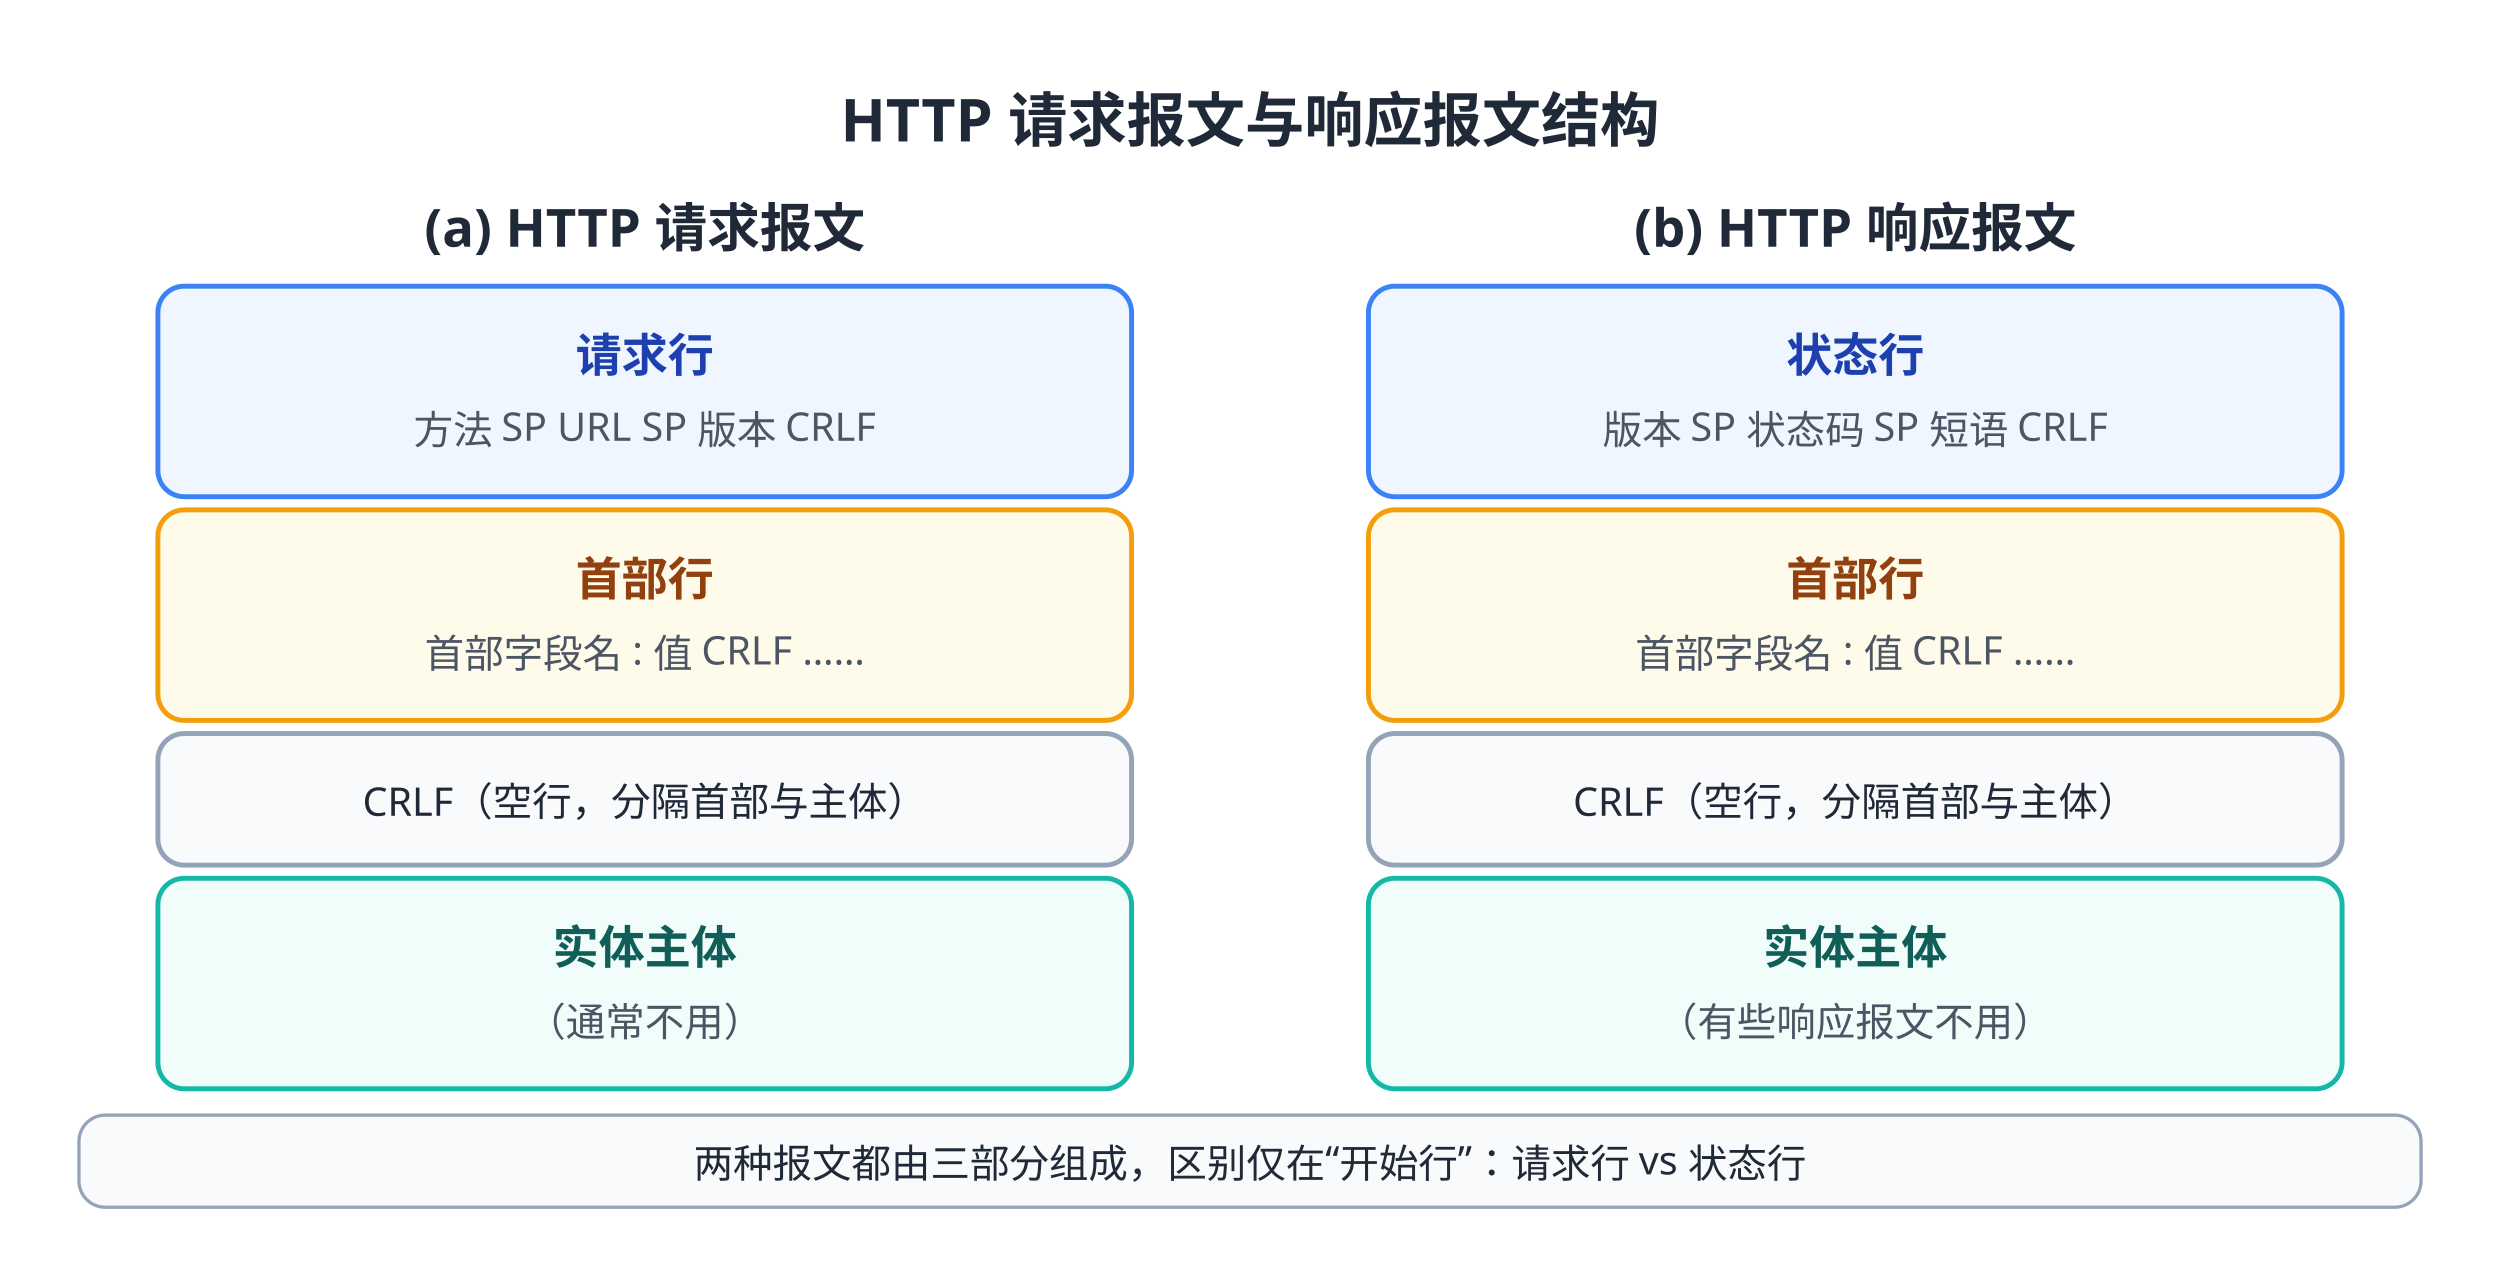
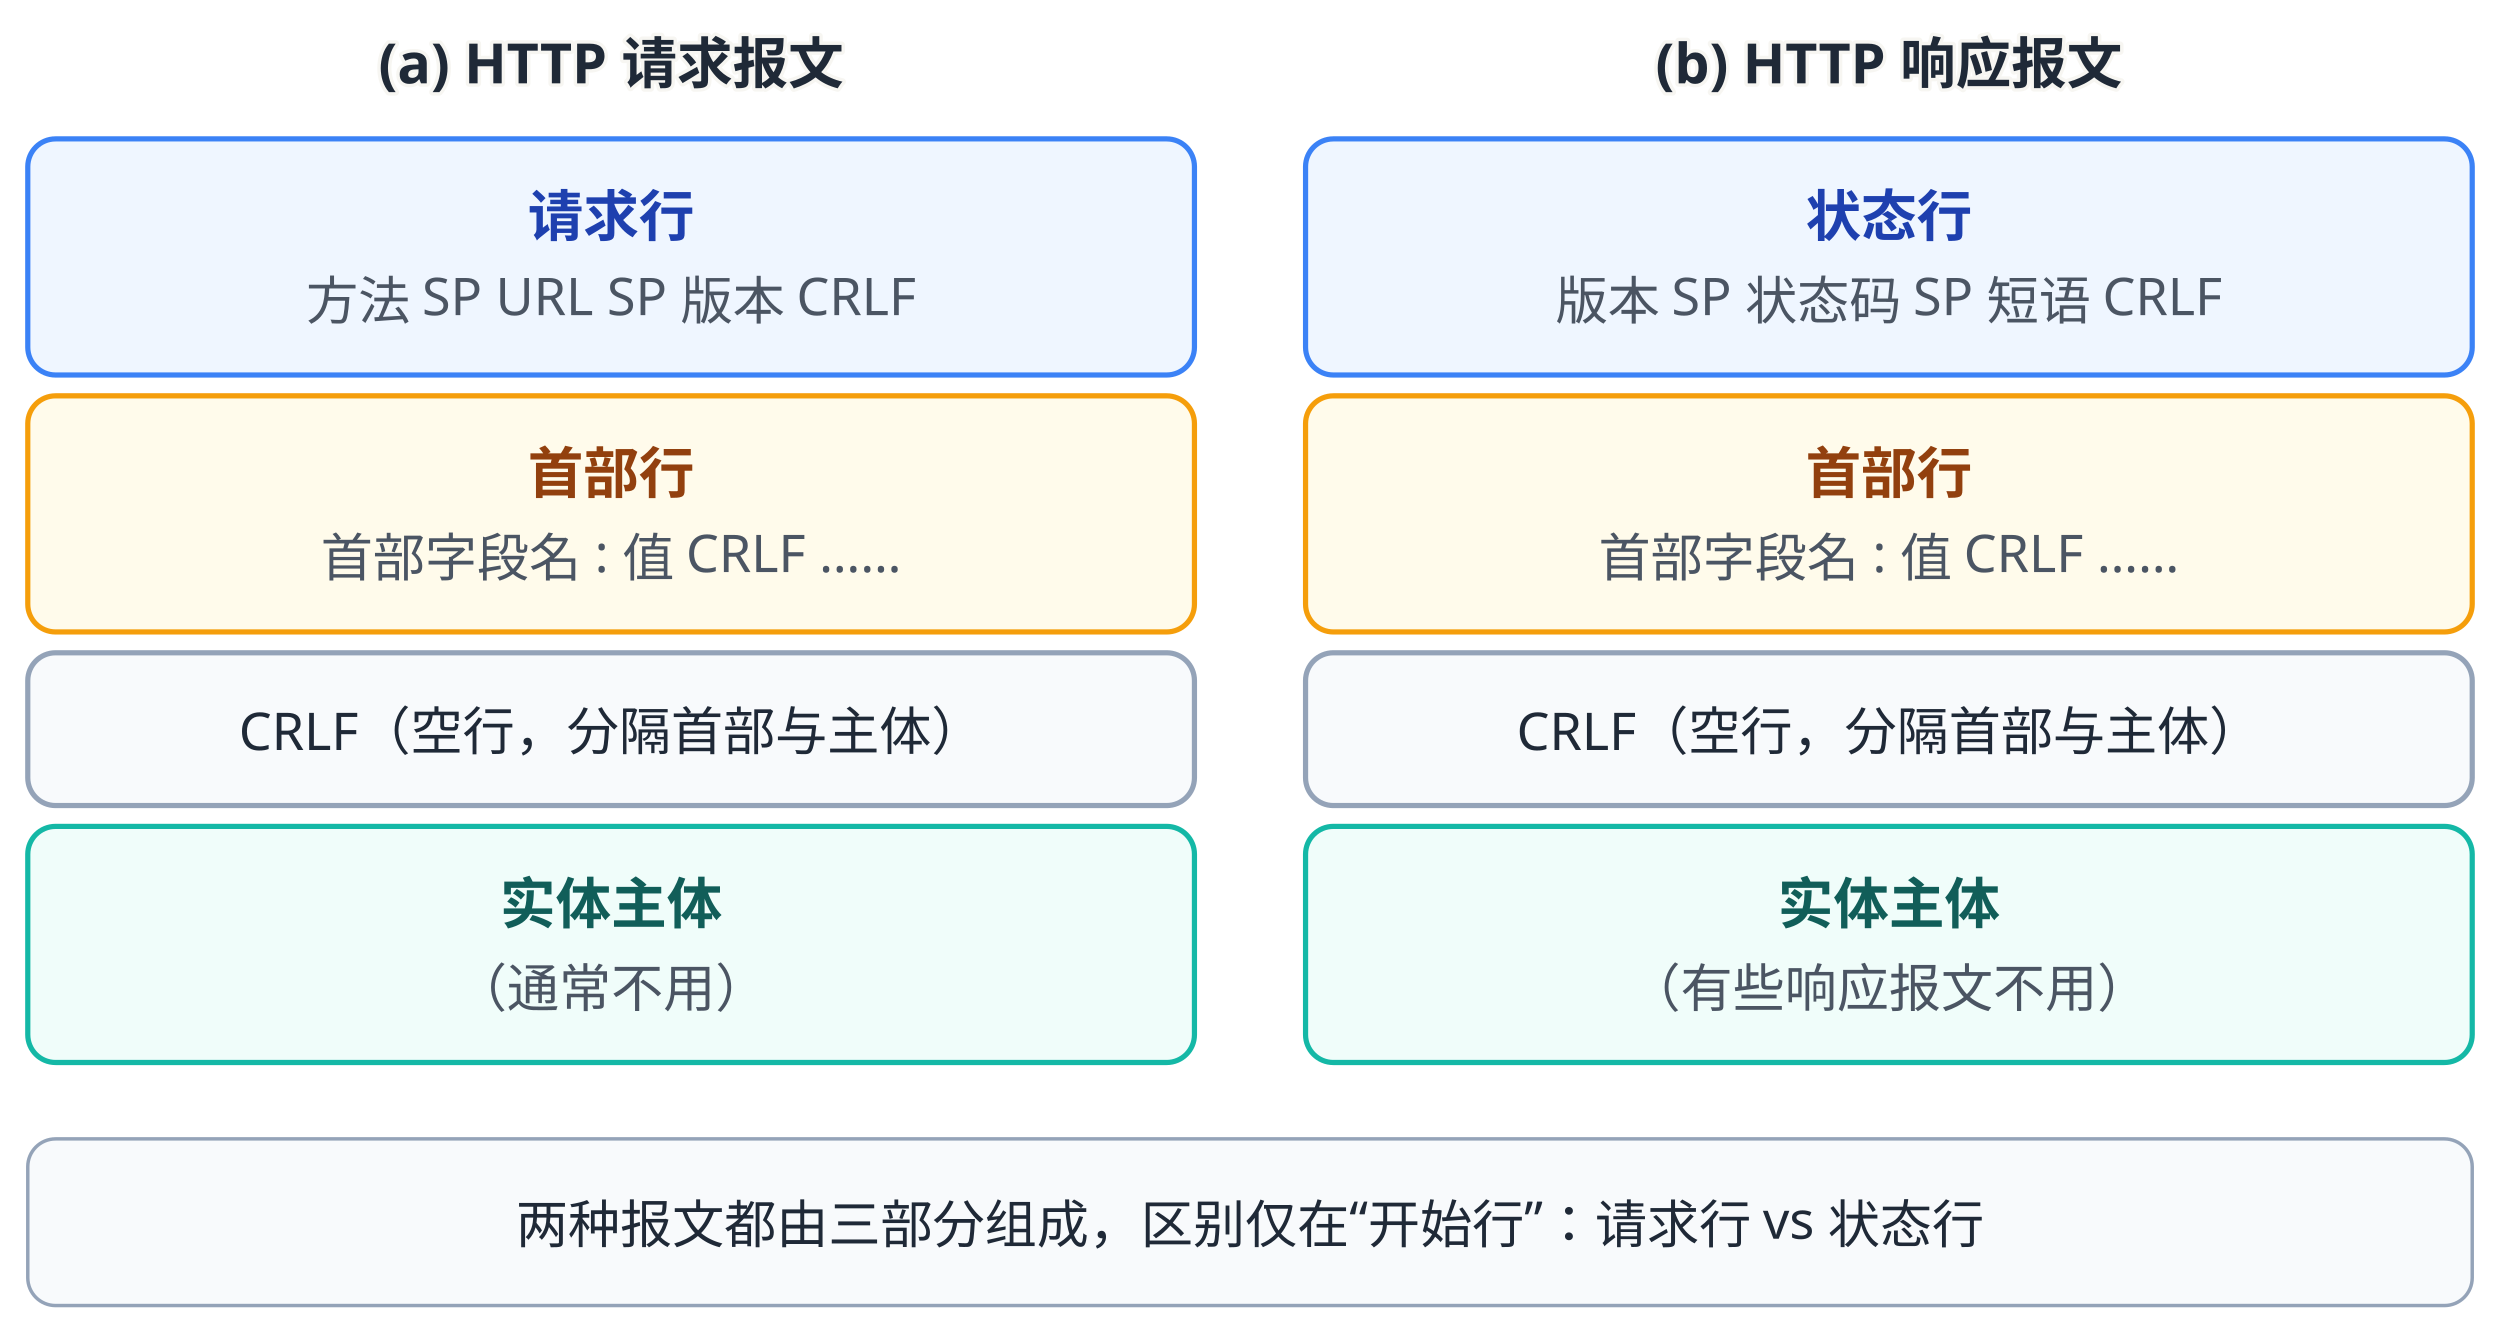
- <svg xmlns="http://www.w3.org/2000/svg" viewBox="0 1 760 391" width="760" height="391" role="img">
+ <svg xmlns="http://www.w3.org/2000/svg" viewBox="0 0 720 384" width="720" height="384" role="img">
  <g font-family="'PingFang SC','Noto Sans SC','Microsoft YaHei',system-ui,sans-serif">
-     <text x="380" y="44" text-anchor="middle" font-size="18" font-weight="600" fill="#1f2937">HTTP 请求报文与响应报文结构</text>
-     <text x="196" y="76" text-anchor="middle" font-size="16" font-weight="600" fill="#1f2937">(a) HTTP 请求报文</text>
-     <text x="564" y="76" text-anchor="middle" font-size="16" font-weight="600" fill="#1f2937">(b) HTTP 响应报文</text>
+     <text x="176" y="24" text-anchor="middle" font-size="16" font-weight="600" fill="#1f2937" paint-order="stroke" stroke="#f7f6f2" stroke-width="2" stroke-linejoin="round">(a) HTTP 请求报文</text>
+     <text x="544" y="24" text-anchor="middle" font-size="16" font-weight="600" fill="#1f2937" paint-order="stroke" stroke="#f7f6f2" stroke-width="2" stroke-linejoin="round">(b) HTTP 响应报文</text>
    <g stroke-width="1.5">
-       <rect x="48" y="88" width="296" height="64" rx="8" fill="#eff6ff" stroke="#3b82f6" />
-       <rect x="48" y="156" width="296" height="64" rx="8" fill="#fffbeb" stroke="#f59e0b" />
-       <rect x="48" y="224" width="296" height="40" rx="8" fill="#f8fafc" stroke="#94a3b8" />
-       <rect x="48" y="268" width="296" height="64" rx="8" fill="#f0fdfa" stroke="#14b8a6" />
+       <rect x="8" y="40" width="336" height="68" rx="8" fill="#eff6ff" stroke="#3b82f6" />
+       <rect x="8" y="114" width="336" height="68" rx="8" fill="#fffbeb" stroke="#f59e0b" />
+       <rect x="8" y="188" width="336" height="44" rx="8" fill="#f8fafc" stroke="#94a3b8" />
+       <rect x="8" y="238" width="336" height="68" rx="8" fill="#f0fdfa" stroke="#14b8a6" />
    </g>
    <g text-anchor="middle">
-       <text x="196" y="114" font-size="14" font-weight="600" fill="#1e40af">请求行</text>
-       <text x="196" y="136" font-size="12" font-weight="400" fill="#4b5563">方法 SP URL SP 版本 CRLF</text>
-       <text x="196" y="182" font-size="14" font-weight="600" fill="#92400e">首部行</text>
-       <text x="196" y="204" font-size="12" font-weight="400" fill="#4b5563">首部字段名 : 值 CRLF ……</text>
-       <text x="196" y="249" font-size="12" font-weight="400" fill="#1f2937">CRLF（空行，分隔首部与主体）</text>
-       <text x="196" y="294" font-size="14" font-weight="600" fill="#115e59">实体主体</text>
-       <text x="196" y="316" font-size="12" font-weight="400" fill="#4b5563">（通常不用）</text>
+       <text x="176" y="68" font-size="16" font-weight="600" fill="#1e40af">请求行</text>
+       <text x="176" y="92" font-size="15" font-weight="400" fill="#4b5563">方法 SP URL SP 版本 CRLF</text>
+       <text x="176" y="142" font-size="16" font-weight="600" fill="#92400e">首部行</text>
+       <text x="176" y="166" font-size="15" font-weight="400" fill="#4b5563">首部字段名 : 值 CRLF ……</text>
+       <text x="176" y="216" font-size="15" font-weight="400" fill="#1f2937">CRLF（空行，分隔首部与主体）</text>
+       <text x="176" y="266" font-size="16" font-weight="600" fill="#115e59">实体主体</text>
+       <text x="176" y="290" font-size="15" font-weight="400" fill="#4b5563">（通常不用）</text>
    </g>
    <g stroke-width="1.5">
-       <rect x="416" y="88" width="296" height="64" rx="8" fill="#eff6ff" stroke="#3b82f6" />
-       <rect x="416" y="156" width="296" height="64" rx="8" fill="#fffbeb" stroke="#f59e0b" />
-       <rect x="416" y="224" width="296" height="40" rx="8" fill="#f8fafc" stroke="#94a3b8" />
-       <rect x="416" y="268" width="296" height="64" rx="8" fill="#f0fdfa" stroke="#14b8a6" />
+       <rect x="376" y="40" width="336" height="68" rx="8" fill="#eff6ff" stroke="#3b82f6" />
+       <rect x="376" y="114" width="336" height="68" rx="8" fill="#fffbeb" stroke="#f59e0b" />
+       <rect x="376" y="188" width="336" height="44" rx="8" fill="#f8fafc" stroke="#94a3b8" />
+       <rect x="376" y="238" width="336" height="68" rx="8" fill="#f0fdfa" stroke="#14b8a6" />
    </g>
    <g text-anchor="middle">
-       <text x="564" y="114" font-size="14" font-weight="600" fill="#1e40af">状态行</text>
-       <text x="564" y="136" font-size="12" font-weight="400" fill="#4b5563">版本 SP 状态码 SP 短语 CRLF</text>
-       <text x="564" y="182" font-size="14" font-weight="600" fill="#92400e">首部行</text>
-       <text x="564" y="204" font-size="12" font-weight="400" fill="#4b5563">首部字段名 : 值 CRLF ……</text>
-       <text x="564" y="249" font-size="12" font-weight="400" fill="#1f2937">CRLF（空行，分隔首部与主体）</text>
-       <text x="564" y="294" font-size="14" font-weight="600" fill="#115e59">实体主体</text>
-       <text x="564" y="316" font-size="12" font-weight="400" fill="#4b5563">（有些响应报文不用）</text>
+       <text x="544" y="68" font-size="16" font-weight="600" fill="#1e40af">状态行</text>
+       <text x="544" y="92" font-size="15" font-weight="400" fill="#4b5563">版本 SP 状态码 SP 短语 CRLF</text>
+       <text x="544" y="142" font-size="16" font-weight="600" fill="#92400e">首部行</text>
+       <text x="544" y="166" font-size="15" font-weight="400" fill="#4b5563">首部字段名 : 值 CRLF ……</text>
+       <text x="544" y="216" font-size="15" font-weight="400" fill="#1f2937">CRLF（空行，分隔首部与主体）</text>
+       <text x="544" y="266" font-size="16" font-weight="600" fill="#115e59">实体主体</text>
+       <text x="544" y="290" font-size="15" font-weight="400" fill="#4b5563">（有些响应报文不用）</text>
    </g>
-     <rect x="24" y="340" width="712" height="28" rx="8" fill="#f8fafc" stroke="#94a3b8" stroke-width="1" data-role="note" />
-     <text x="380" y="359" text-anchor="middle" font-size="12" font-weight="400" fill="#1f2937">两种报文都由三部分组成，区别仅在“开始行”：请求行 vs 状态行</text>
+     <rect x="8" y="328" width="704" height="48" rx="8" fill="#f8fafc" stroke="#94a3b8" stroke-width="1" data-role="note" />
+     <text x="360" y="358" text-anchor="middle" font-size="15" font-weight="400" fill="#1f2937">两种报文都由三部分组成，区别仅在“开始行”：请求行 vs 状态行</text>
  </g>
</svg>
